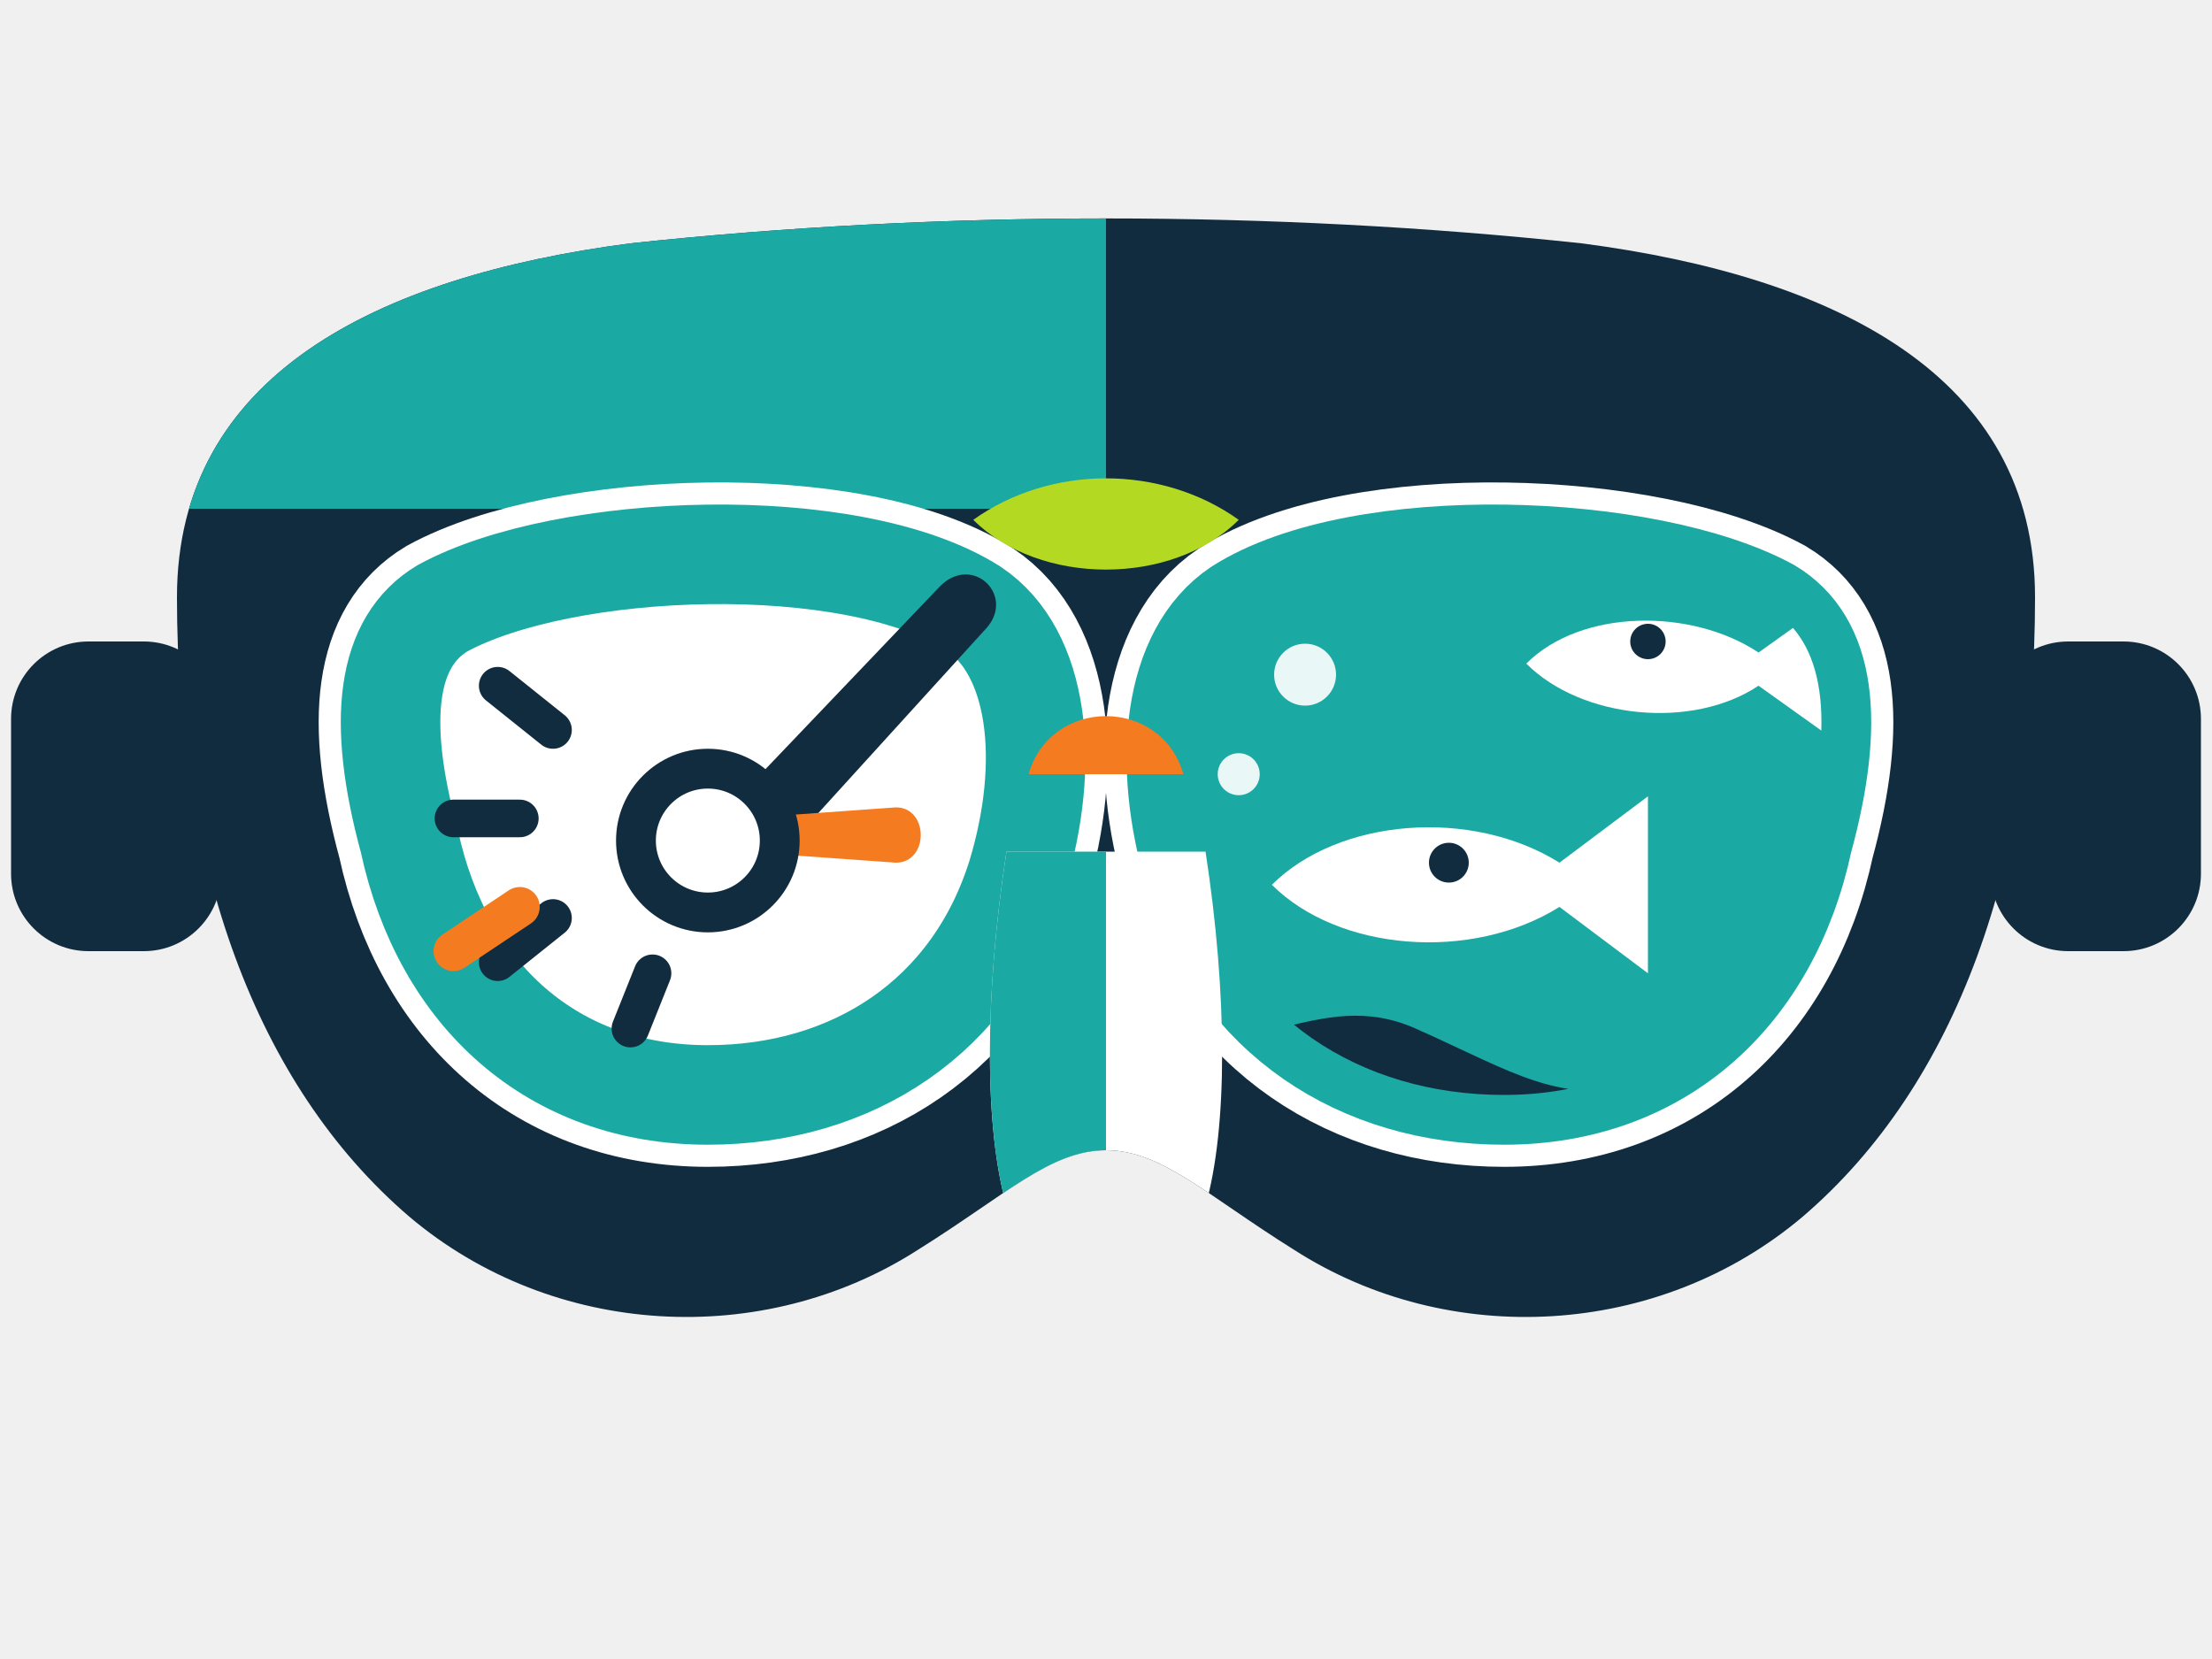
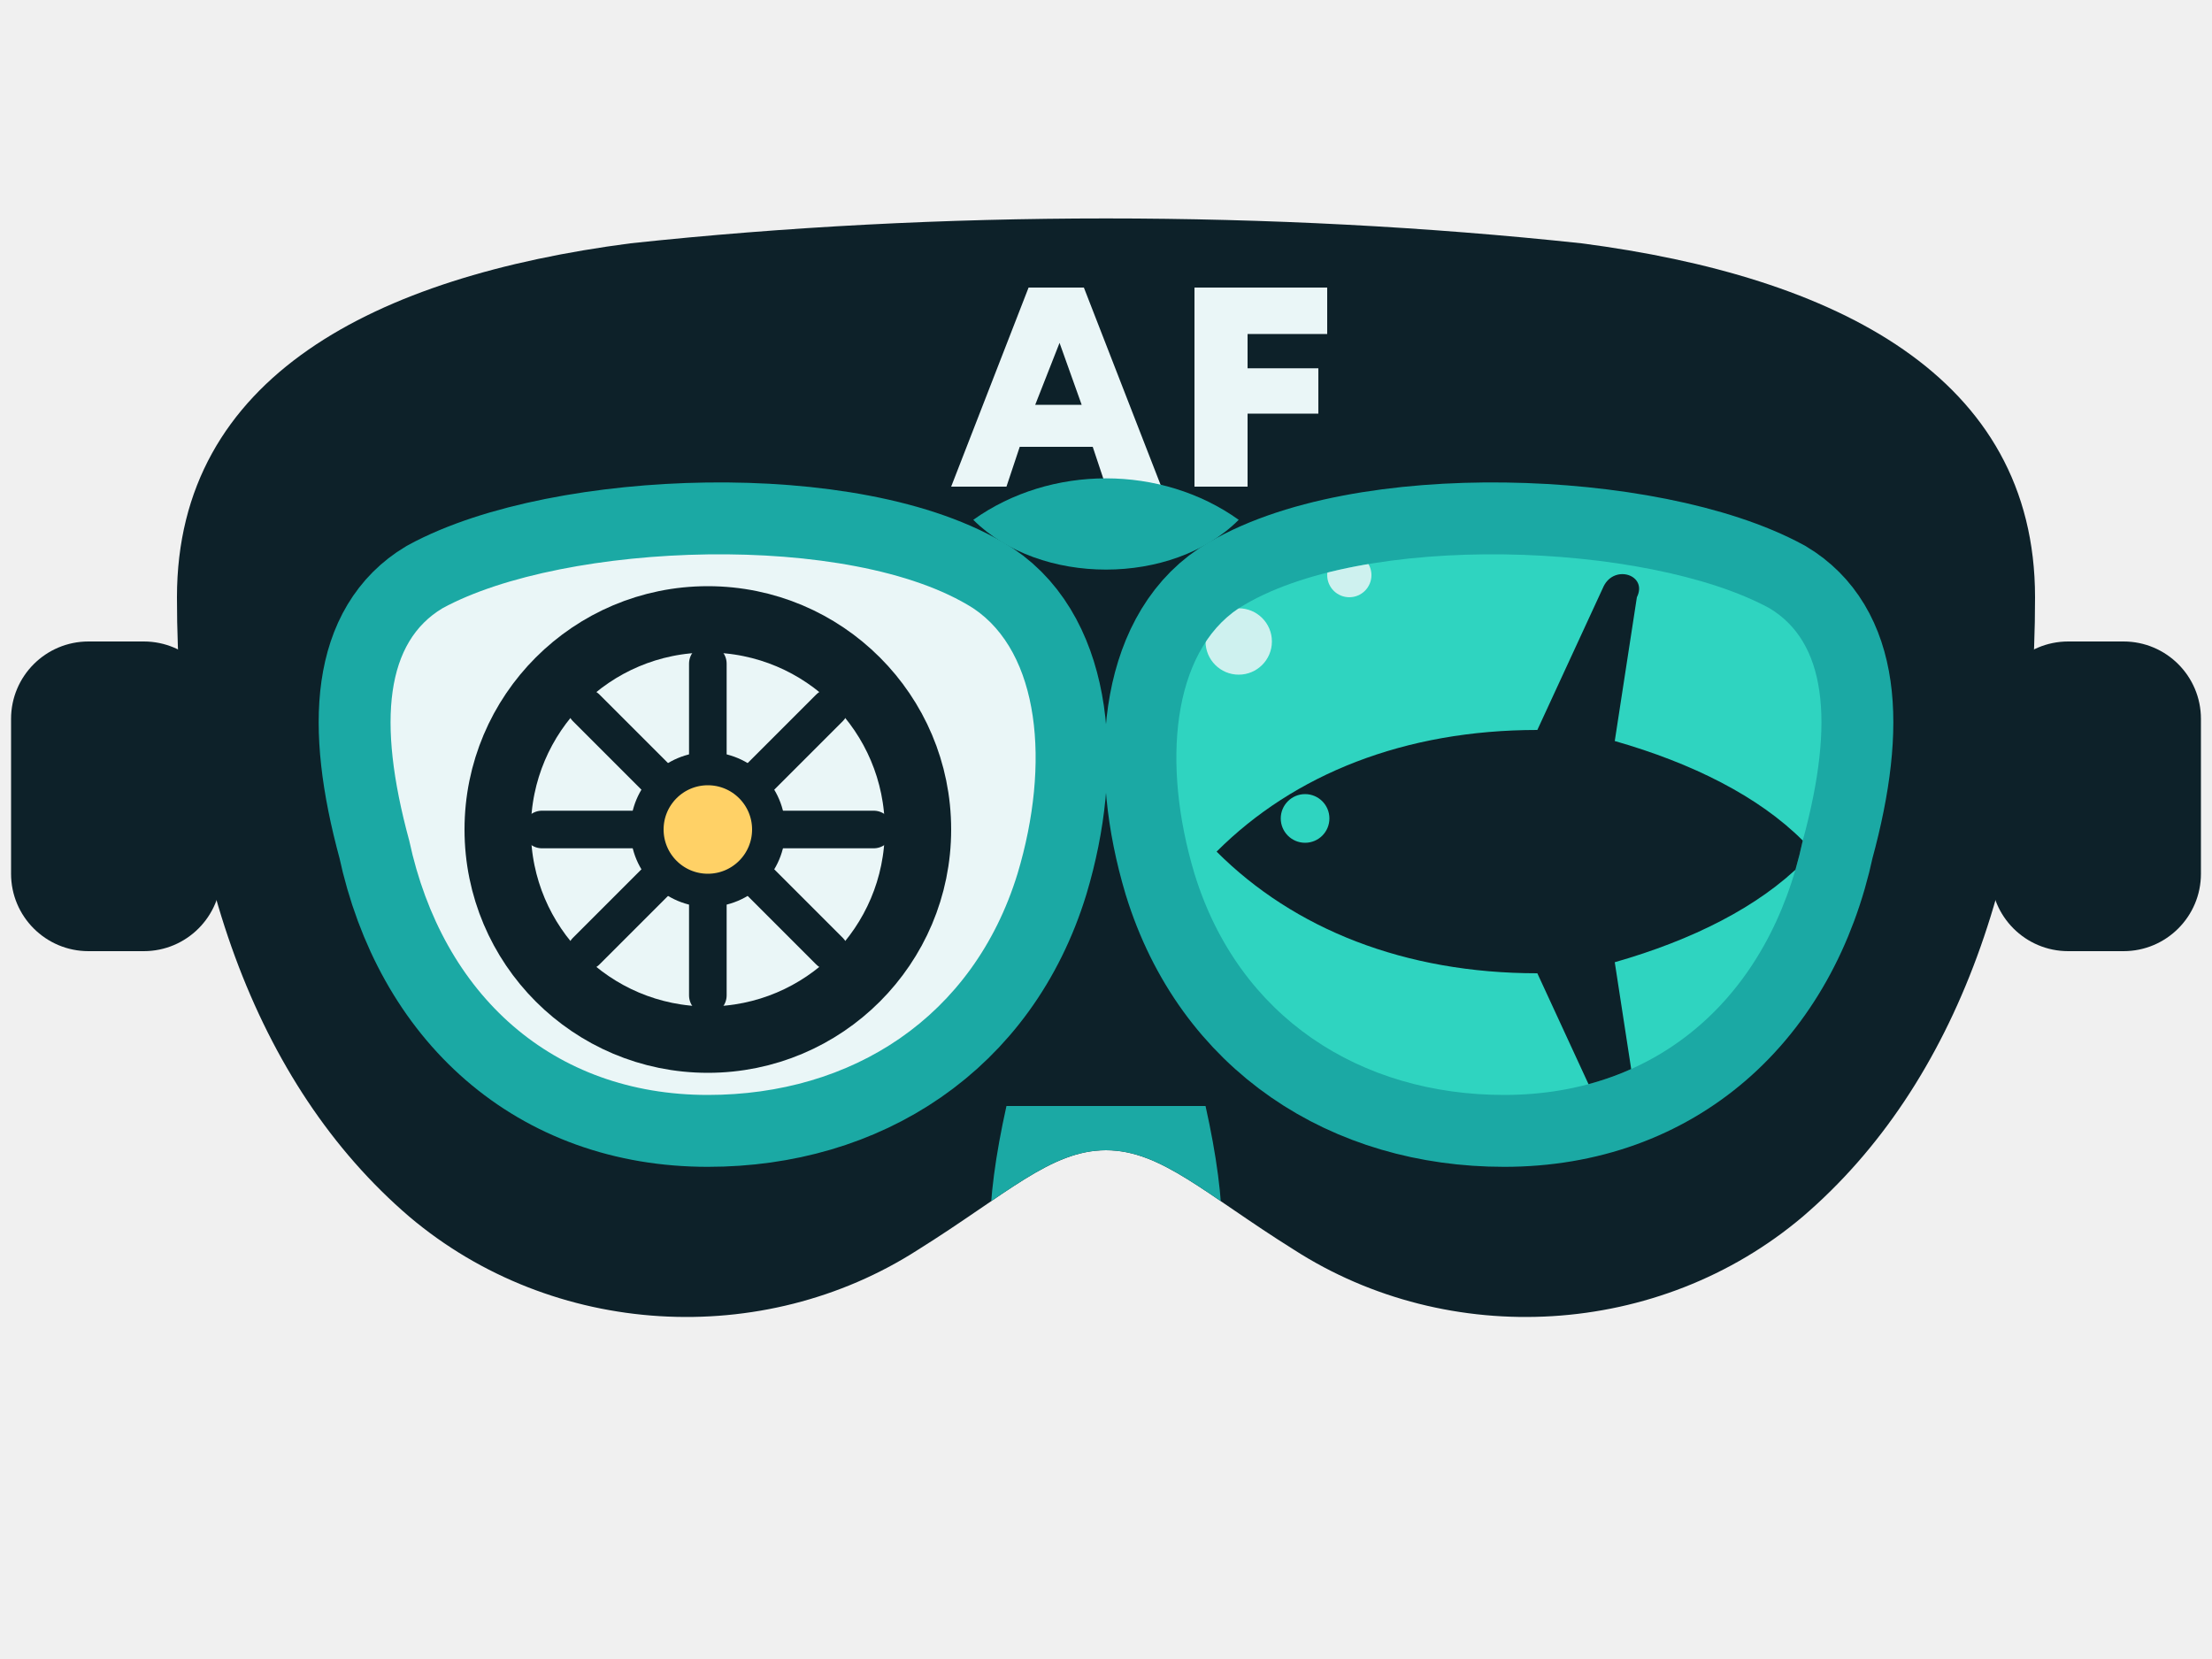
<svg xmlns="http://www.w3.org/2000/svg" viewBox="0 0 200 150">
  <path id="mkLens" d="M40 55C51 49 77 48 88 55C94 59 95 69 92 79C88 92 77 99 64 99C50 99 40 90 37 76C34 65 35 58 40 55Z" />
+   <clipPath id="mkLensL">
+     <use href="#mkLens" />
+   </clipPath>
  <clipPath id="mkLensR">
    <use href="#mkLens" transform="translate(200,0) scale(-1,1)" />
  </clipPath>
-   <rect x="1" y="58" width="19" height="28" rx="7" fill="#122C3F" />
-   <rect x="180" y="58" width="19" height="28" rx="7" fill="#122C3F" />
-   <path id="mkBody" d="M16 54C16 34 34 25 57 22C85 19 115 19 143 22C166 25 184 34 184 54C184 78 177 98 163 110C150 121 131 122 117 113C109 108 105 104 100 104C95 104 91 108 83 113C69 122 50 121 37 110C23 98 16 78 16 54Z" fill="#122C3F" />
+   <rect x="1" y="58" width="19" height="28" rx="7" fill="#0d2129" />
+   <rect x="180" y="58" width="19" height="28" rx="7" fill="#0d2129" />
+   <path id="mkBody" d="M16 54C16 34 34 25 57 22C85 19 115 19 143 22C166 25 184 34 184 54C184 78 177 98 163 110C150 121 131 122 117 113C109 108 105 104 100 104C95 104 91 108 83 113C69 122 50 121 37 110C23 98 16 78 16 54Z" fill="#0d2129" />
+   <g fill="none" stroke="#1BA9A4" stroke-width="13">
+     <use href="#mkLens" />
+     <use href="#mkLens" transform="translate(200,0) scale(-1,1)" />
+   </g>
+   <use href="#mkLens" fill="#eaf6f7" />
+   <use href="#mkLens" transform="translate(200,0) scale(-1,1)" fill="#2fd4c0" />
+   <g clip-path="url(#mkLensL)">
+     <circle cx="64" cy="75" r="19" fill="none" stroke="#0d2129" stroke-width="6" />
+     <g stroke="#0d2129" stroke-width="3.4" stroke-linecap="round">
+       <path d="M64 60v30M49 75h30M53 64l22 22M75 64L53 86" />
+     </g>
+     <circle cx="64" cy="75" r="5.5" fill="#ffd166" stroke="#0d2129" stroke-width="3" />
+   </g>
+   <g clip-path="url(#mkLensR)">
+     <path d="M110 77C117 70 127 66 139 66L145 53C146 51 149 52 148 54L146 67C153 69 159 72 163 76L172 66C173 64 176 66 175 68L170 77L175 86C176 88 173 90 172 88L163 78C159 82 153 85 146 87L148 100C149 102 146 103 145 101L139 88C127 88 117 84 110 77Z" fill="#0d2129" />
+     <circle cx="118" cy="74" r="2.2" fill="#2fd4c0" />
+     <g fill="#eaf6f7" opacity=".85">
+       <circle cx="112" cy="58" r="3" />
+       <circle cx="122" cy="52" r="2" />
+     </g>
+   </g>
+   <g fill="#eaf6f7">
+     <path d="M86 44l7-18h5l7 18h-5l-1.2-3.6h-6.6L91 44Zm7.6-7.4h4.2L95.8 31Z" />
+     <path d="M108 44V26h12v4.2h-7.2v3.1h6.4v4.1h-6.4V44Z" />
+   </g>
+   <path d="M88 47c7-5 17-5 24 0-6 6-18 6-24 0Z" fill="#1BA9A4" />
+   <g clip-path="url(#mkTop)">
+     <path d="M91 100h18c2 9 2 15 0 20-4 5-14 5-18 0-2-5-2-11 0-20Z" fill="#1BA9A4" />
+   </g>
  <clipPath id="mkTop">
    <use href="#mkBody" />
  </clipPath>
-   <g clip-path="url(#mkTop)">
-     <rect x="0" y="0" width="100" height="46" fill="#1BA9A4" />
-   </g>
-   <g fill="none" stroke="#FFF" stroke-width="13">
-     <use href="#mkLens" />
-     <use href="#mkLens" transform="translate(200,0) scale(-1,1)" />
-   </g>
-   <use href="#mkLens" fill="#FFF" stroke="#1BA9A4" stroke-width="9" />
-   <use href="#mkLens" transform="translate(200,0) scale(-1,1)" fill="#1BA9A4" stroke="#1BA9A4" stroke-width="9" />
-   <g stroke="#122C3F" stroke-width="3.4" stroke-linecap="round">
-     <path d="M45 62l5 4M41 74h6M45 87l5-4M57 93l2-5" />
-   </g>
-   <path d="M41 86l6-4" stroke="#F47B20" stroke-width="3.6" stroke-linecap="round" />
-   <path d="M64 75L85 53c3-3 7 1 4 4L69 79Z" fill="#122C3F" />
-   <path d="M67 74l14-1c3 0 3 5 0 5l-14-1Z" fill="#F47B20" />
-   <circle cx="64" cy="76" r="6.5" fill="#FFF" stroke="#122C3F" stroke-width="3.6" />
-   <g clip-path="url(#mkLensR)">
-     <path d="M104 92c9 5 15-3 24 1s13 7 21 5 13-7 21-3v20h-66Z" fill="#122C3F" />
-     <g fill="#FFF">
-       <path d="M115 80c6-6 18-7 26-2l8-6v16l-8-6c-8 5-20 4-26-2Z" />
-       <path d="M138 60c5-5 15-5 21-1l7-5v13l-7-5c-6 4-16 3-21-2Z" />
-     </g>
-     <g fill="#122C3F">
-       <circle cx="131" cy="78" r="1.8" />
-       <circle cx="149" cy="58" r="1.6" />
-     </g>
-     <g fill="#FFF" opacity=".9">
-       <circle cx="118" cy="61" r="2.8" />
-       <circle cx="112" cy="70" r="1.9" />
-     </g>
-   </g>
-   <path d="M88 47c7-5 17-5 24 0-6 6-18 6-24 0Z" fill="#B4D923" />
-   <g clip-path="url(#mkTop)">
-     <path d="M93 70c2-7 12-7 14 0Z" fill="#F47B20" />
-     <path d="M91 77h18c2 13 2 25 0 32-4 5-14 5-18 0-2-7-2-19 0-32Z" fill="#FFF" />
-     <path d="M91 77h9v36c-4 0-7-1-9-4-2-7-2-19 0-32Z" fill="#1BA9A4" />
-   </g>
</svg>
